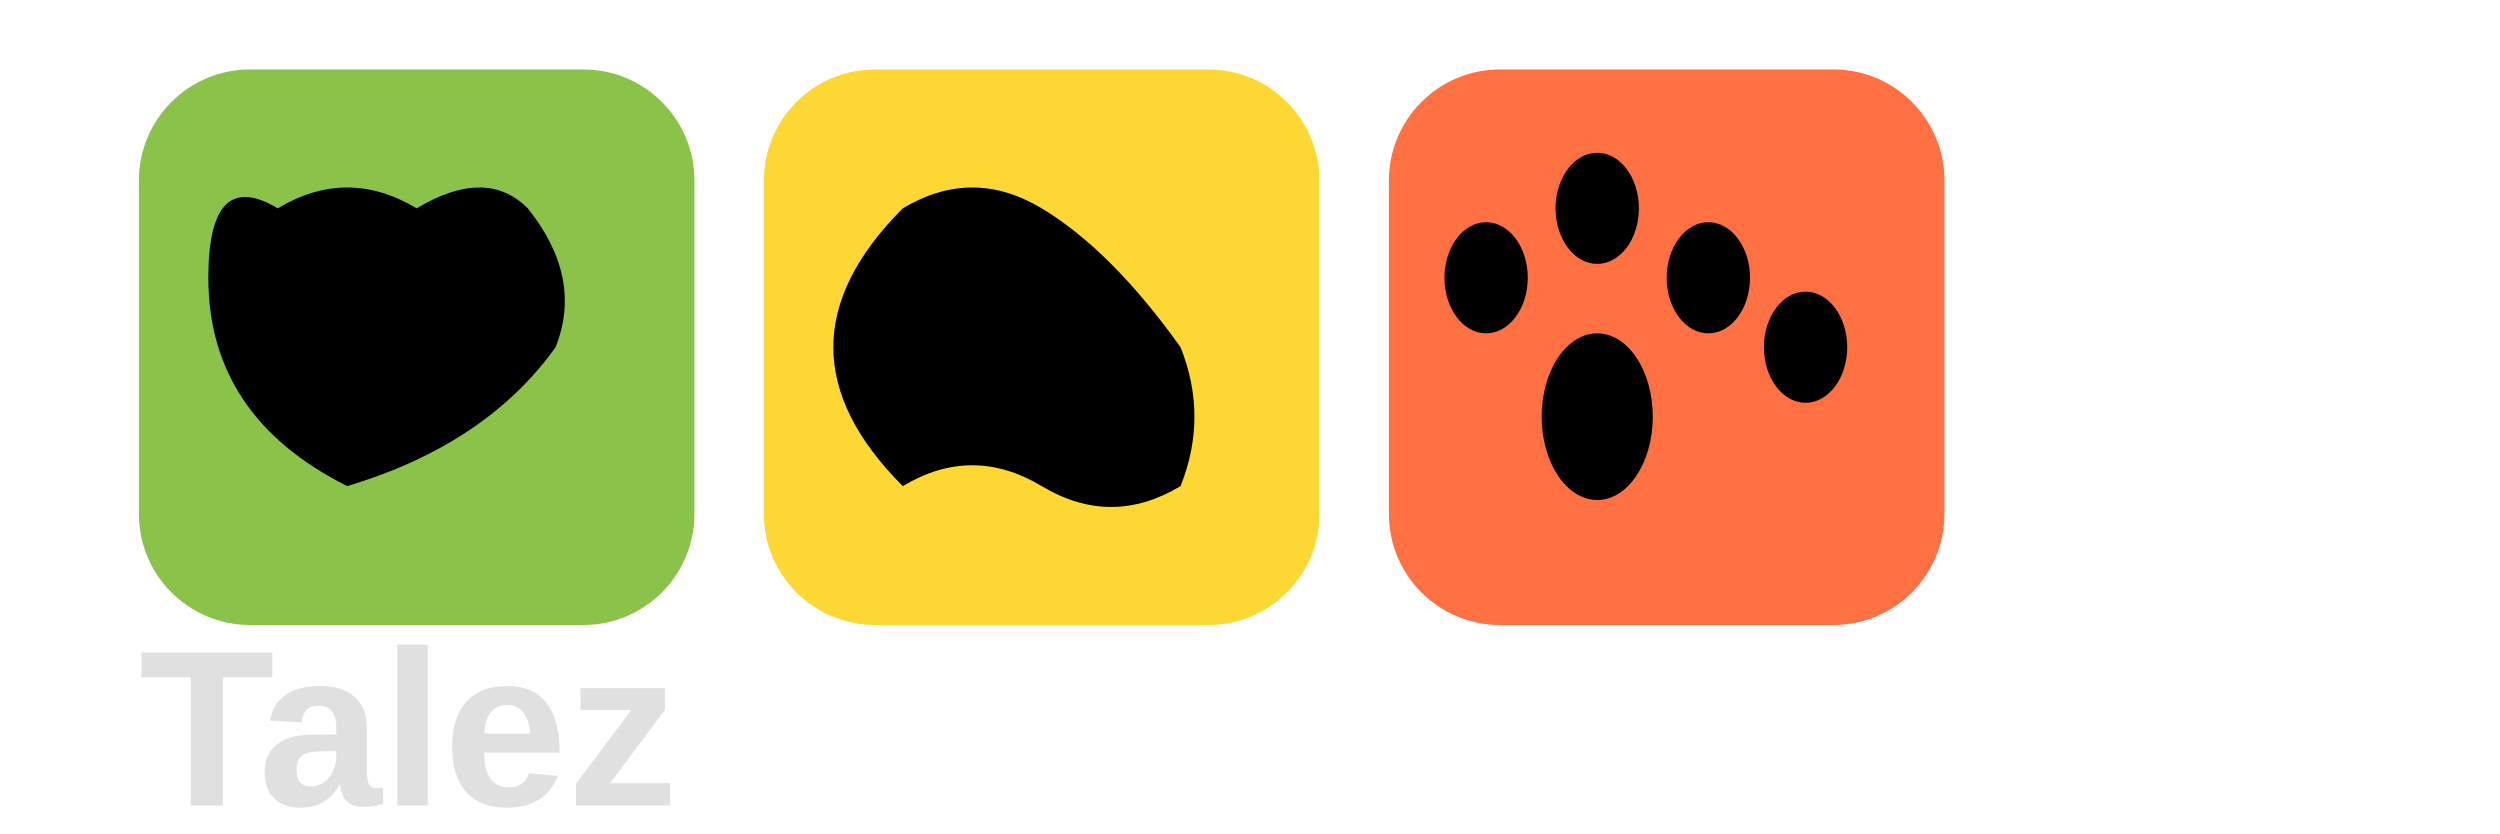
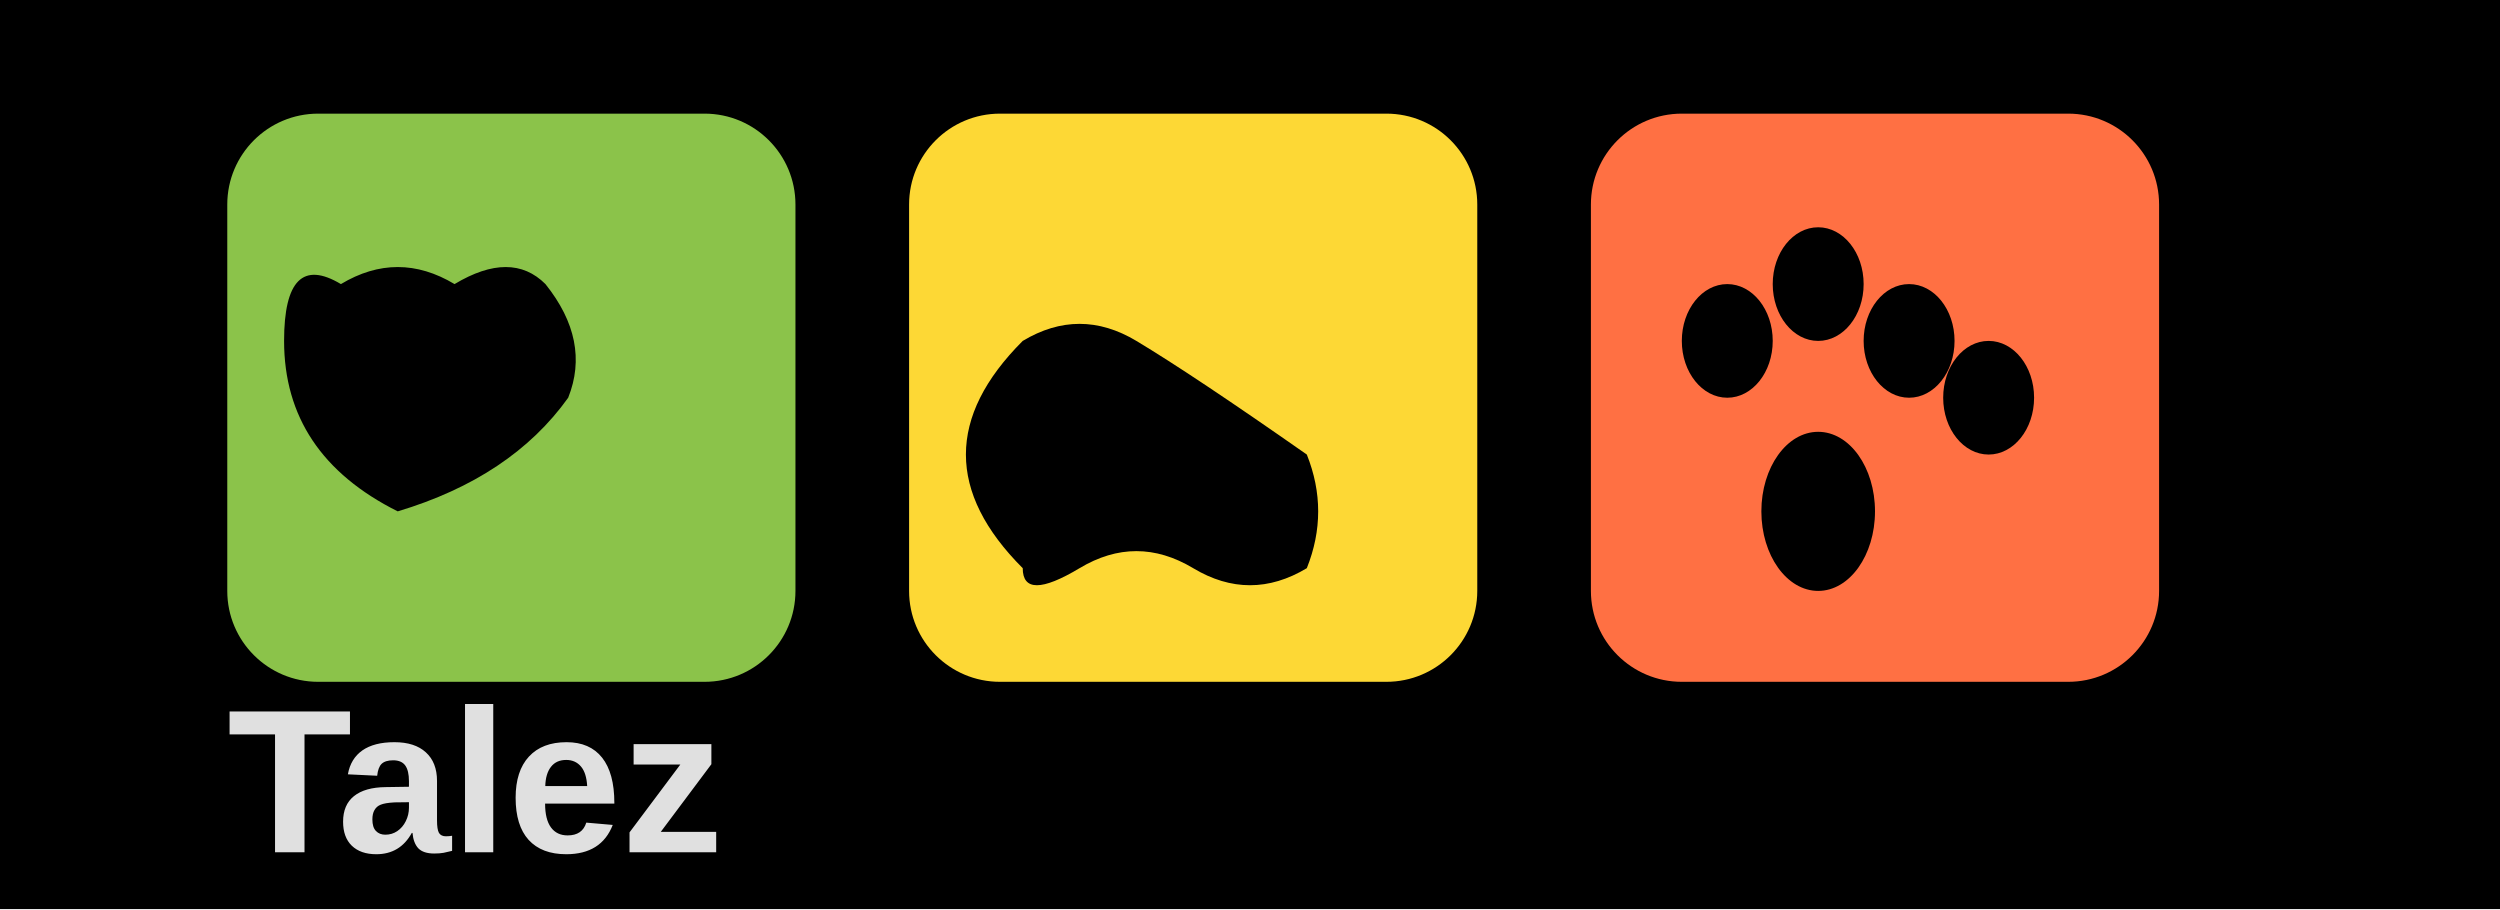
- <svg xmlns="http://www.w3.org/2000/svg" width="180" height="60" viewBox="0 0 180 60">
-   <rect x="10" y="5" width="40" height="40" rx="8" fill="#8BC34A" />
-   <path d="M20 15 Q15 12 15 20 Q15 30 25 35 Q35 32 40 25 Q42 20 38 15 Q35 12 30 15 Q25 12 20 15 Z" fill="black" />
-   <rect x="55" y="5" width="40" height="40" rx="8" fill="#FDD835" />
-   <path d="M65 35 Q60 30 60 25 Q60 20 65 15 Q70 12 75 15 Q80 18 85 25 Q87 30 85 35 Q80 38 75 35 Q70 32 65 35 Z" fill="black" />
-   <rect x="100" y="5" width="40" height="40" rx="8" fill="#FF7043" />
-   <ellipse cx="115" cy="30" rx="4" ry="6" fill="black" />
-   <ellipse cx="107" cy="20" rx="3" ry="4" fill="black" />
-   <ellipse cx="115" cy="15" rx="3" ry="4" fill="black" />
-   <ellipse cx="123" cy="20" rx="3" ry="4" fill="black" />
-   <ellipse cx="130" cy="25" rx="3" ry="4" fill="black" />
-   <text x="10" y="58" font-family="Arial, sans-serif" font-size="16" font-weight="bold" fill="#E0E0E0">
+ <svg xmlns="http://www.w3.org/2000/svg" width="220" height="80" viewBox="0 0 220 80">
+   <rect width="220" height="80" fill="#000000" />
+   <rect x="20" y="10" width="50" height="50" rx="8" fill="#8BC34A" />
+   <path d="M30 25 Q25 22 25 30 Q25 40 35 45 Q45 42 50 35 Q52 30 48 25 Q45 22 40 25 Q35 22 30 25 Z" fill="black" />
+   <rect x="80" y="10" width="50" height="50" rx="8" fill="#FDD835" />
+   <path d="M90 50 Q85 45 85 40 Q85 35 90 30 Q95 27 100 30 Q105 33 115 40 Q117 45 115 50 Q110 53 105 50 Q100 47 95 50 Q90 53 90 50 Z" fill="black" />
+   <rect x="140" y="10" width="50" height="50" rx="8" fill="#FF7043" />
+   <ellipse cx="160" cy="45" rx="5" ry="7" fill="black" />
+   <ellipse cx="152" cy="30" rx="4" ry="5" fill="black" />
+   <ellipse cx="160" cy="25" rx="4" ry="5" fill="black" />
+   <ellipse cx="168" cy="30" rx="4" ry="5" fill="black" />
+   <ellipse cx="175" cy="35" rx="4" ry="5" fill="black" />
+   <text x="20" y="75" font-family="Arial, sans-serif" font-size="18" font-weight="bold" fill="#E0E0E0">
    Talez
  </text>
</svg>
